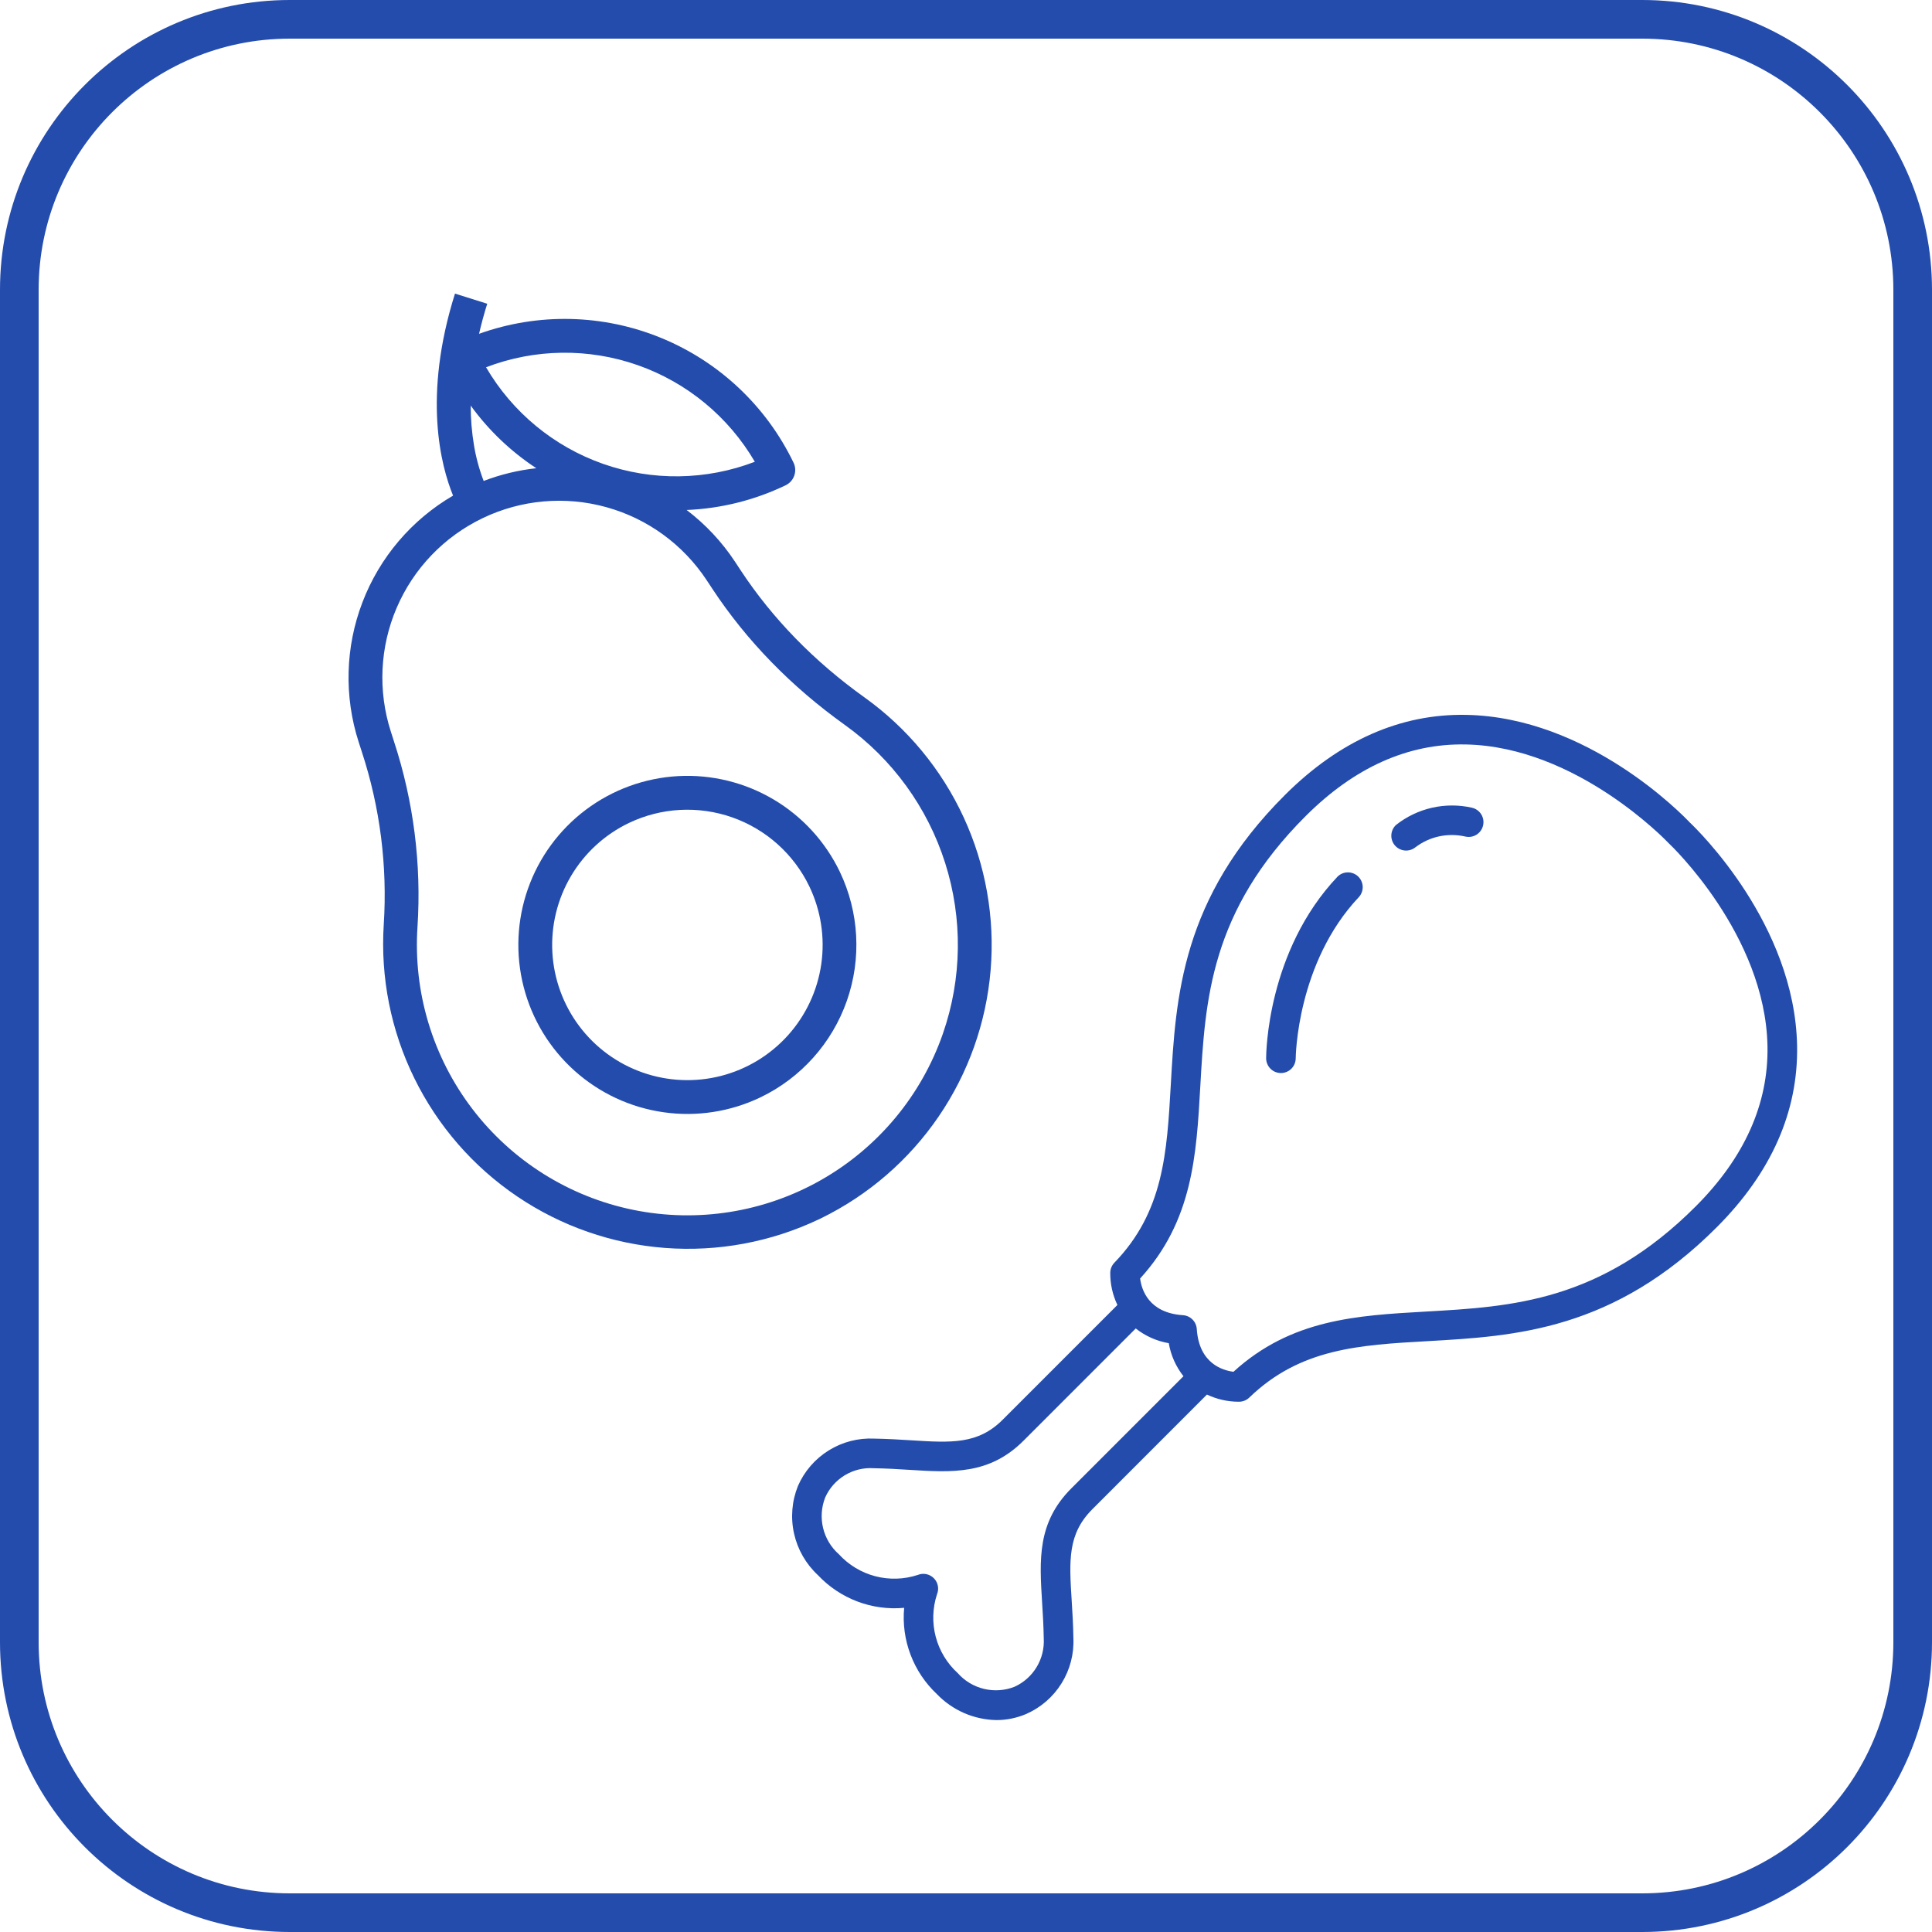
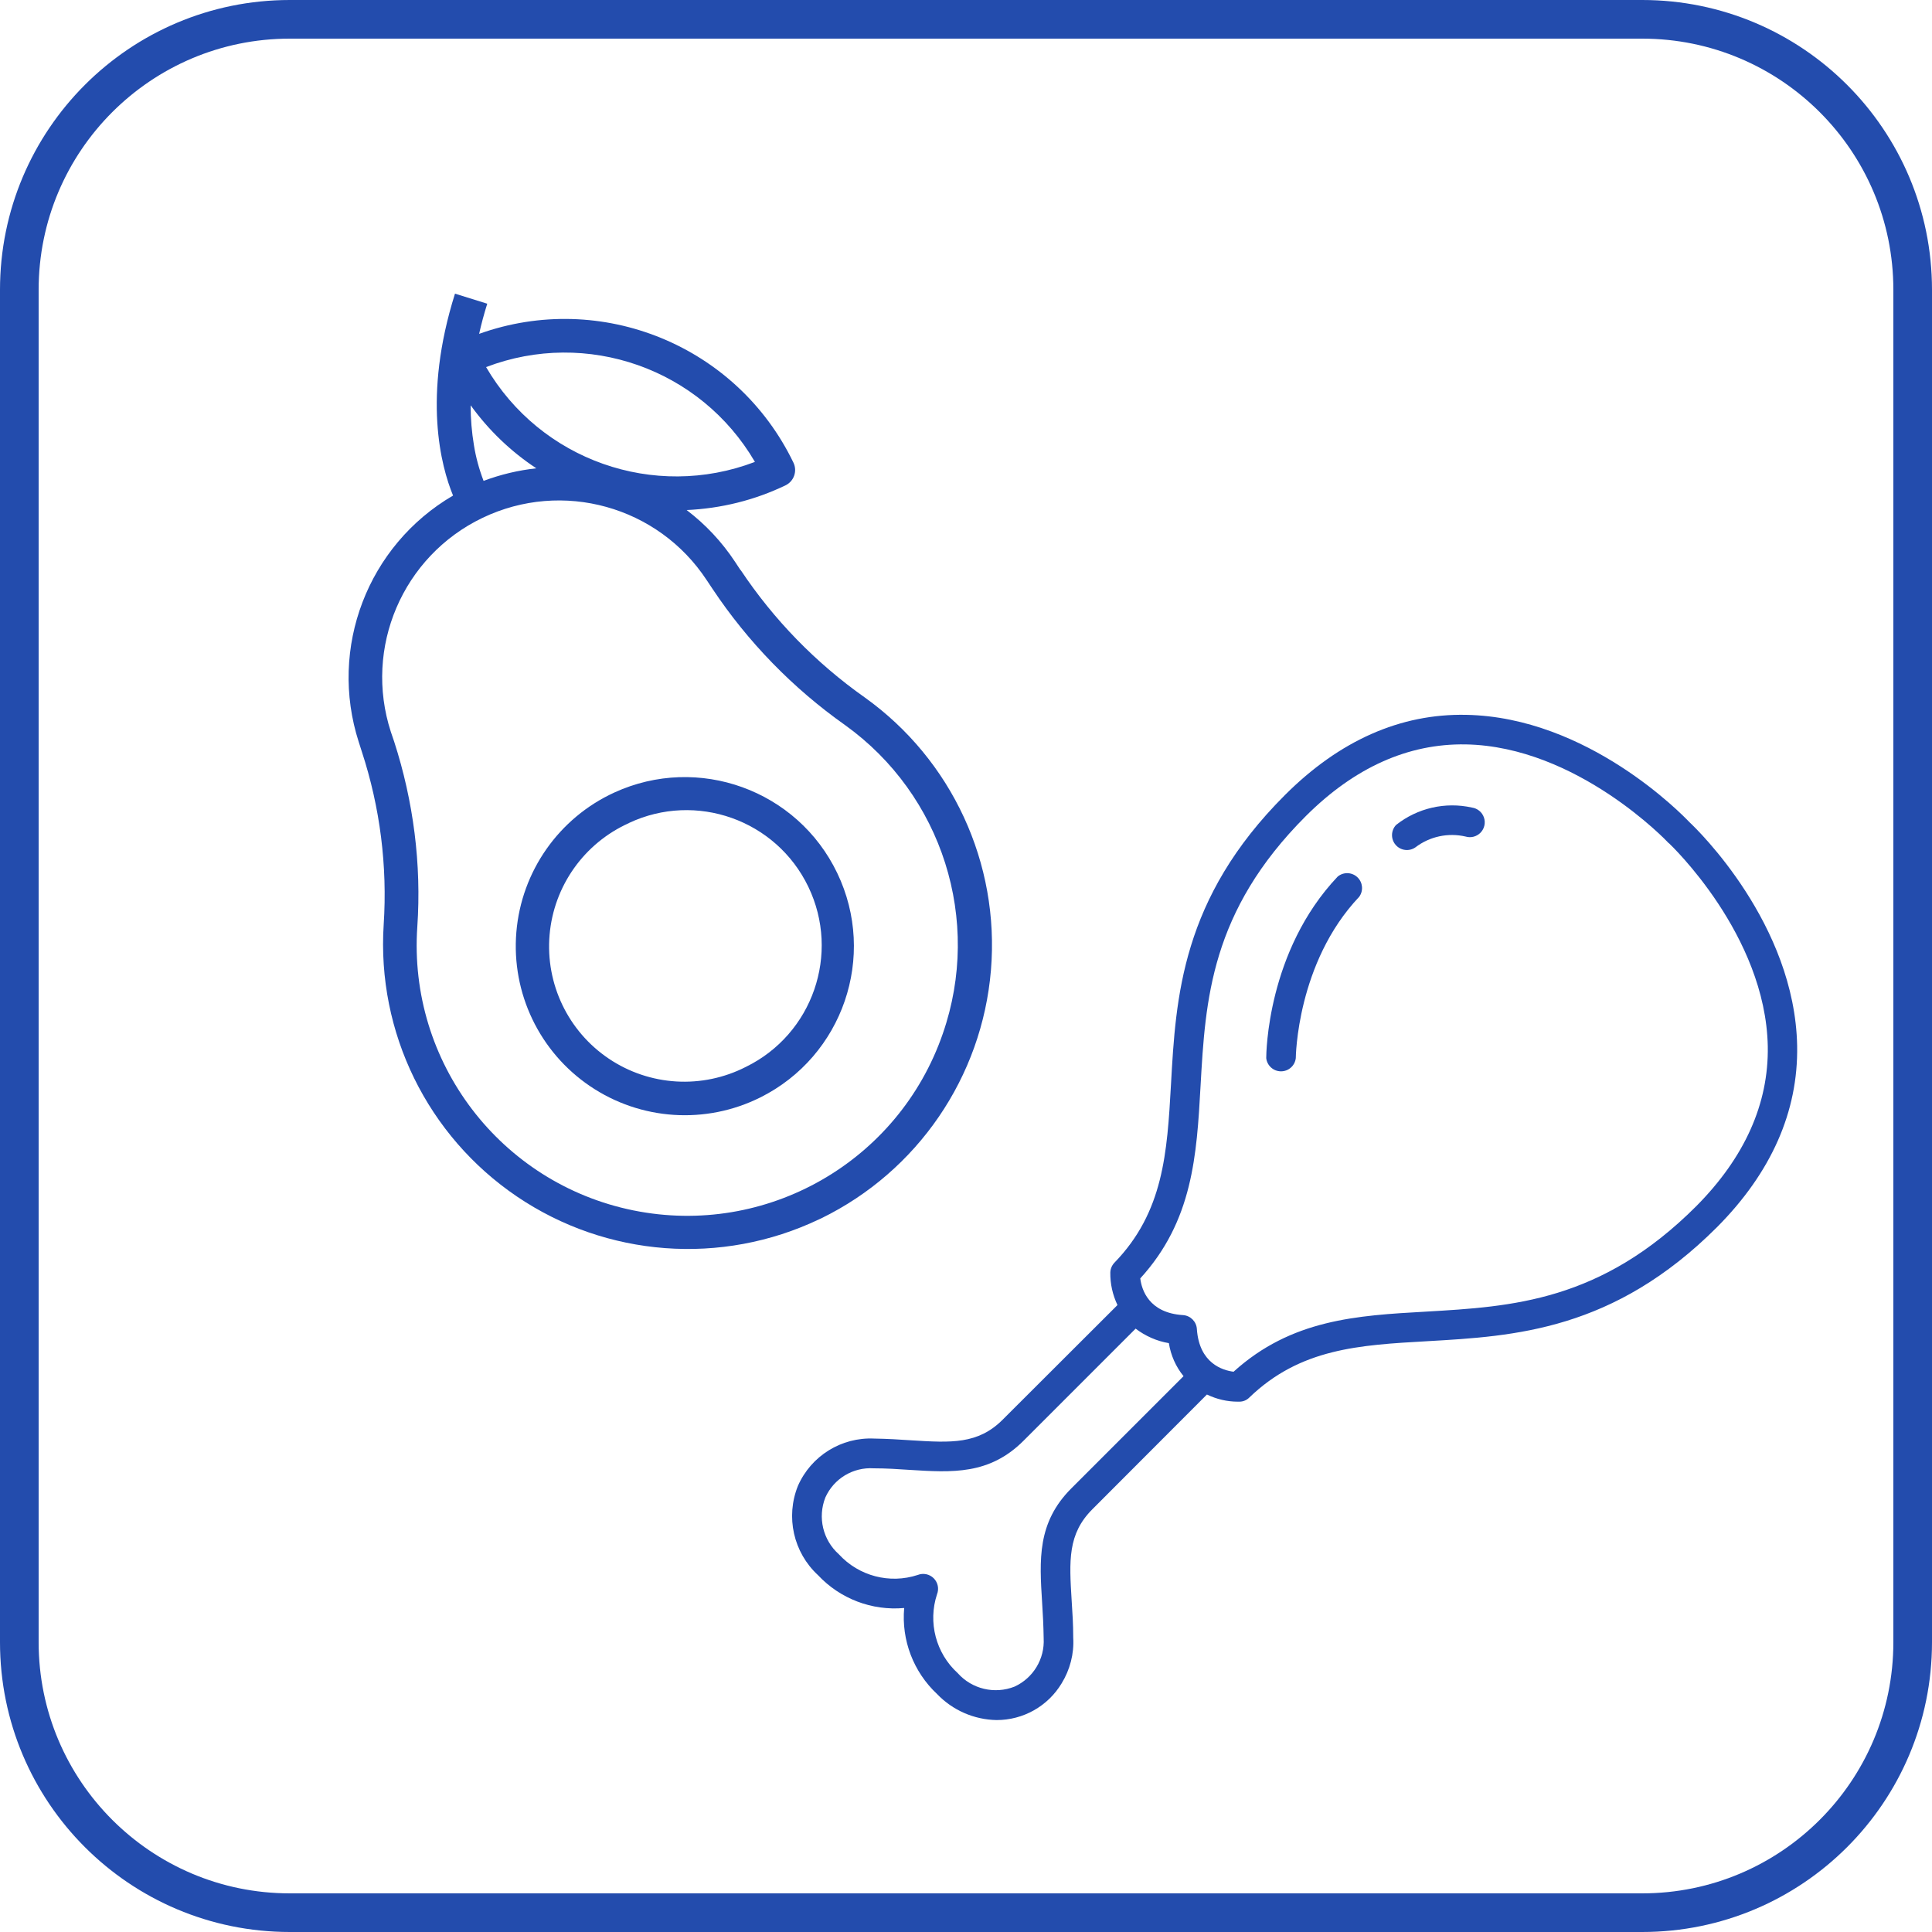
- <svg xmlns="http://www.w3.org/2000/svg" width="100" height="100" viewBox="0 0 100 100" fill="none">
+ <svg xmlns="http://www.w3.org/2000/svg" width="60" height="60" viewBox="0 0 100 100" fill="none">
  <rect x="1" y="1" width="98" height="98" rx="14" stroke="#234cad" stroke-width="2" />
-   <path d="M38.333 29.514L38.04 29.068C37.363 28.043 36.517 27.14 35.539 26.397C37.317 26.324 39.061 25.889 40.664 25.118C40.873 25.017 41.034 24.838 41.111 24.619C41.188 24.4 41.175 24.16 41.075 23.951C39.666 21.023 37.222 18.721 34.216 17.489C31.21 16.257 27.854 16.181 24.796 17.278C24.91 16.781 25.049 16.263 25.219 15.722L23.55 15.197C21.872 20.528 22.823 24.116 23.451 25.653C21.304 26.904 19.649 28.851 18.761 31.172C17.872 33.492 17.803 36.047 18.566 38.411L18.73 38.919C19.674 41.798 20.058 44.831 19.863 47.854C19.689 50.598 20.234 53.339 21.445 55.807C22.655 58.275 24.489 60.384 26.766 61.925C29.042 63.466 31.681 64.386 34.422 64.593C37.163 64.801 39.911 64.289 42.393 63.108L42.504 63.055C44.951 61.856 47.046 60.044 48.583 57.793C50.12 55.543 51.048 52.933 51.274 50.217C51.501 47.502 51.019 44.773 49.877 42.3C48.734 39.826 46.968 37.691 44.754 36.103C42.146 34.239 39.986 32.022 38.333 29.514ZM39.071 23.901C36.548 24.867 33.765 24.906 31.216 24.01C28.668 23.114 26.521 21.342 25.158 19.01C27.681 18.044 30.464 18.006 33.012 18.902C35.56 19.798 37.707 21.57 39.07 23.902L39.071 23.901ZM24.363 20.993C25.289 22.27 26.44 23.369 27.759 24.235C26.826 24.337 25.91 24.558 25.034 24.894C24.805 24.295 24.636 23.674 24.532 23.041C24.42 22.364 24.363 21.679 24.363 20.993V20.993ZM48.804 53.503C47.691 56.705 45.454 59.393 42.509 61.071C39.564 62.748 36.111 63.3 32.789 62.625C29.468 61.949 26.505 60.092 24.449 57.398C22.393 54.703 21.384 51.355 21.609 47.973C21.819 44.728 21.407 41.473 20.395 38.383L20.232 37.874C19.553 35.769 19.66 33.489 20.534 31.456C21.407 29.423 22.987 27.776 24.982 26.819C26.977 25.862 29.25 25.66 31.383 26.251C33.515 26.841 35.36 28.185 36.578 30.032L36.872 30.477C38.644 33.165 40.953 35.537 43.736 37.527C46.19 39.287 48.01 41.794 48.923 44.673C49.837 47.552 49.795 50.65 48.804 53.503L48.804 53.503Z" fill="#234cad" />
-   <path d="M39.365 56.797C37.804 57.546 36.057 57.815 34.344 57.57C32.631 57.326 31.028 56.579 29.74 55.424C28.451 54.269 27.534 52.758 27.104 51.081C26.674 49.405 26.751 47.639 27.325 46.006C27.899 44.373 28.944 42.948 30.328 41.909C31.713 40.87 33.374 40.266 35.102 40.171C36.83 40.077 38.547 40.497 40.036 41.378C41.526 42.26 42.72 43.563 43.469 45.123C44.47 47.216 44.6 49.62 43.831 51.809C43.061 53.997 41.455 55.791 39.365 56.797V56.797ZM32.552 42.597C31.303 43.196 30.261 44.151 29.556 45.343C28.851 46.534 28.515 47.908 28.59 49.29C28.666 50.673 29.15 52.002 29.98 53.109C30.811 54.217 31.952 55.053 33.258 55.512C34.564 55.971 35.977 56.033 37.318 55.689C38.659 55.345 39.868 54.611 40.792 53.58C41.716 52.549 42.314 51.267 42.51 49.897C42.705 48.526 42.49 47.128 41.891 45.88C41.086 44.208 39.651 42.923 37.9 42.307C36.149 41.692 34.226 41.796 32.552 42.597V42.597Z" fill="#234cad" />
-   <path d="M87.455 42.563C87.061 42.148 82.183 37.119 75.893 37.002C72.496 36.935 69.33 38.334 66.51 41.147C61.147 46.496 60.857 51.617 60.601 56.135C60.401 59.67 60.228 62.723 57.681 65.357C57.549 65.494 57.472 65.676 57.467 65.866C57.46 66.447 57.587 67.022 57.837 67.546L51.899 73.484C50.617 74.765 49.243 74.68 47.165 74.55C46.561 74.512 45.937 74.474 45.247 74.462C44.418 74.423 43.598 74.636 42.893 75.074C42.189 75.511 41.634 76.153 41.302 76.912C40.986 77.696 40.916 78.557 41.101 79.382C41.286 80.206 41.717 80.955 42.336 81.529C42.903 82.132 43.599 82.597 44.372 82.891C45.145 83.184 45.975 83.297 46.799 83.221C46.723 84.045 46.836 84.875 47.13 85.648C47.423 86.421 47.888 87.117 48.491 87.684C48.891 88.101 49.37 88.434 49.899 88.666C50.429 88.897 50.999 89.021 51.577 89.031C52.103 89.031 52.624 88.924 53.108 88.719C53.868 88.387 54.51 87.832 54.947 87.127C55.385 86.423 55.598 85.602 55.558 84.773C55.548 84.083 55.509 83.461 55.471 82.856C55.339 80.776 55.256 79.403 56.536 78.121L62.471 72.182C62.97 72.419 63.514 72.546 64.066 72.553H64.153C64.344 72.547 64.526 72.471 64.663 72.338C67.297 69.791 70.35 69.618 73.885 69.418C78.403 69.162 83.524 68.872 88.872 63.509C91.685 60.689 93.08 57.532 93.017 54.127C92.9 47.835 87.869 42.955 87.455 42.563V42.563ZM55.452 77.038C53.682 78.807 53.801 80.727 53.94 82.95C53.976 83.536 54.014 84.142 54.024 84.796C54.055 85.318 53.927 85.838 53.657 86.287C53.387 86.735 52.987 87.091 52.51 87.307C52.007 87.505 51.455 87.543 50.929 87.416C50.404 87.29 49.93 87.005 49.572 86.6C49.019 86.096 48.623 85.442 48.433 84.718C48.243 83.995 48.266 83.231 48.499 82.52C48.557 82.38 48.572 82.226 48.543 82.078C48.513 81.929 48.44 81.793 48.333 81.686C48.226 81.579 48.09 81.506 47.941 81.476C47.793 81.447 47.639 81.462 47.499 81.52C46.788 81.752 46.025 81.775 45.301 81.585C44.578 81.395 43.924 81 43.419 80.447C43.014 80.089 42.729 79.615 42.603 79.089C42.476 78.564 42.514 78.012 42.712 77.509C42.925 77.03 43.281 76.628 43.73 76.357C44.179 76.086 44.7 75.96 45.223 75.995C45.88 76.005 46.484 76.043 47.07 76.079C49.294 76.218 51.212 76.337 52.981 74.567L58.786 68.761C59.283 69.154 59.871 69.416 60.496 69.523C60.602 70.147 60.863 70.735 61.256 71.233L55.452 77.038ZM87.787 62.425C82.852 67.374 78.249 67.635 73.797 67.887C70.216 68.09 66.828 68.281 63.844 71.003C63.275 70.931 62.061 70.569 61.945 68.787C61.932 68.602 61.853 68.427 61.721 68.296C61.59 68.165 61.415 68.086 61.229 68.074C59.444 67.957 59.083 66.737 59.013 66.175C61.734 63.191 61.926 59.803 62.128 56.221C62.381 51.77 62.642 47.165 67.59 42.231C70.103 39.725 72.873 38.476 75.854 38.533C81.62 38.635 86.305 43.577 86.354 43.627C86.366 43.64 86.379 43.653 86.392 43.665C86.442 43.711 91.379 48.375 91.485 54.154C91.539 57.128 90.295 59.912 87.786 62.426L87.787 62.425Z" fill="#234cad" />
-   <path d="M69.236 45.369C65.577 49.23 65.535 54.552 65.535 54.775C65.535 54.978 65.616 55.173 65.759 55.316C65.903 55.46 66.097 55.54 66.3 55.541C66.503 55.541 66.697 55.46 66.841 55.317C66.984 55.174 67.065 54.979 67.066 54.777C67.066 54.728 67.117 49.83 70.347 46.42C70.476 46.271 70.542 46.078 70.533 45.881C70.523 45.684 70.437 45.499 70.294 45.363C70.151 45.228 69.961 45.153 69.764 45.154C69.567 45.155 69.377 45.232 69.236 45.369V45.369Z" fill="#234cad" />
-   <path d="M76.187 41.807C75.507 41.653 74.801 41.654 74.121 41.808C73.442 41.963 72.805 42.267 72.258 42.699C72.113 42.834 72.026 43.021 72.016 43.219C72.005 43.417 72.072 43.611 72.202 43.761C72.332 43.911 72.514 44.004 72.712 44.022C72.909 44.04 73.106 43.98 73.261 43.856C73.625 43.579 74.046 43.385 74.494 43.289C74.942 43.194 75.405 43.198 75.852 43.301C76.05 43.346 76.257 43.309 76.429 43.2C76.6 43.092 76.721 42.919 76.766 42.721C76.81 42.523 76.774 42.315 76.665 42.144C76.556 41.972 76.383 41.851 76.185 41.807H76.187Z" fill="#234cad" />
+   <path d="M38.33 29.51l-.29-.44a10.9 10.9 0 00-2.5-2.67c1.78-.08 3.52-.51 5.12-1.28a.88.88 0 00.41-1.17 13.14 13.14 0 00-16.27-6.67c.11-.5.25-1.02.42-1.56l-1.67-.52c-1.68 5.33-.73 8.92-.1 10.45a10.9 10.9 0 00-4.88 12.76l.16.5a23.77 23.77 0 011.13 8.94A15.78 15.78 0 0042.4 63.11l.11-.05a15.75 15.75 0 002.25-26.96 25.1 25.1 0 01-6.42-6.59zm.74-5.6A11.4 11.4 0 0125.16 19a11.4 11.4 0 0113.91 4.9zm-14.7-2.92a13.04 13.04 0 003.39 3.25c-.93.1-1.85.32-2.73.65-.23-.6-.4-1.22-.5-1.85a12.5 12.5 0 01-.17-2.05zM48.8 53.5a14 14 0 01-27.2-5.53c.22-3.24-.2-6.5-1.2-9.59l-.17-.5a9.15 9.15 0 0116.35-7.85l.3.45a26.87 26.87 0 006.86 7.05A14 14 0 0148.8 53.5z" fill="#234cad" />
+   <path d="M39.36 56.8a8.75 8.75 0 11-7.56-15.78 8.75 8.75 0 017.56 15.78zm-6.8-14.2a7 7 0 106.05 12.62 7 7 0 00-6.06-12.62zM87.45 42.56c-.39-.41-5.27-5.44-11.56-5.56-3.4-.07-6.56 1.33-9.38 4.15-5.36 5.35-5.65 10.47-5.9 14.98-.2 3.54-.38 6.6-2.93 9.23a.77.77 0 00-.21.5c-.01.59.12 1.16.37 1.69l-5.94 5.93c-1.28 1.28-2.66 1.2-4.74 1.07-.6-.04-1.22-.08-1.91-.09a4.1 4.1 0 00-3.95 2.45 4.17 4.17 0 001.04 4.62 5.44 5.44 0 004.46 1.7 5.44 5.44 0 001.7 4.45 4.37 4.37 0 003.08 1.35 3.92 3.92 0 003.37-1.9c.43-.7.65-1.53.6-2.36 0-.69-.04-1.3-.08-1.91-.13-2.08-.21-3.46 1.07-4.74l5.93-5.94c.5.24 1.04.37 1.6.37h.08c.2 0 .38-.08.51-.21 2.64-2.55 5.69-2.72 9.22-2.92 4.52-.26 9.64-.55 15-5.91 2.8-2.82 4.2-5.98 4.14-9.38-.12-6.3-5.15-11.18-5.57-11.57zm-32 34.48c-1.77 1.77-1.65 3.69-1.51 5.91.04.59.07 1.2.08 1.85a2.59 2.59 0 01-1.51 2.5 2.64 2.64 0 01-2.94-.7 3.88 3.88 0 01-1.07-4.08.77.77 0 00-1-1 3.89 3.89 0 01-4.08-1.07 2.64 2.64 0 01-.7-2.94 2.56 2.56 0 012.5-1.51c.66 0 1.26.04 1.85.08 2.22.14 4.14.26 5.91-1.51l5.8-5.8c.5.38 1.1.65 1.72.75.1.63.36 1.22.76 1.71l-5.8 5.8zM87.8 62.43c-4.94 4.94-9.54 5.2-14 5.46-3.57.2-6.96.4-9.95 3.11-.56-.07-1.78-.43-1.9-2.21a.77.77 0 00-.71-.72c-1.79-.11-2.15-1.33-2.22-1.9 2.72-2.98 2.92-6.37 3.12-9.95.25-4.45.51-9.05 5.46-13.99 2.51-2.5 5.28-3.75 8.26-3.7 5.77.1 10.46 5.05 10.5 5.1a.6.6 0 00.04.03c.05.05 4.99 4.72 5.1 10.5.05 2.97-1.2 5.75-3.7 8.27z" fill="#234cad" />
+   <path d="M69.24 45.37c-3.66 3.86-3.7 9.18-3.7 9.4a.77.77 0 001.53 0c0-.04.05-4.94 3.28-8.35a.77.77 0 00-1.11-1.05zM76.19 41.8a4.68 4.68 0 00-3.93.9.77.77 0 001 1.16 3.12 3.12 0 012.6-.56.77.77 0 10.33-1.5z" fill="#234cad" />
</svg>
